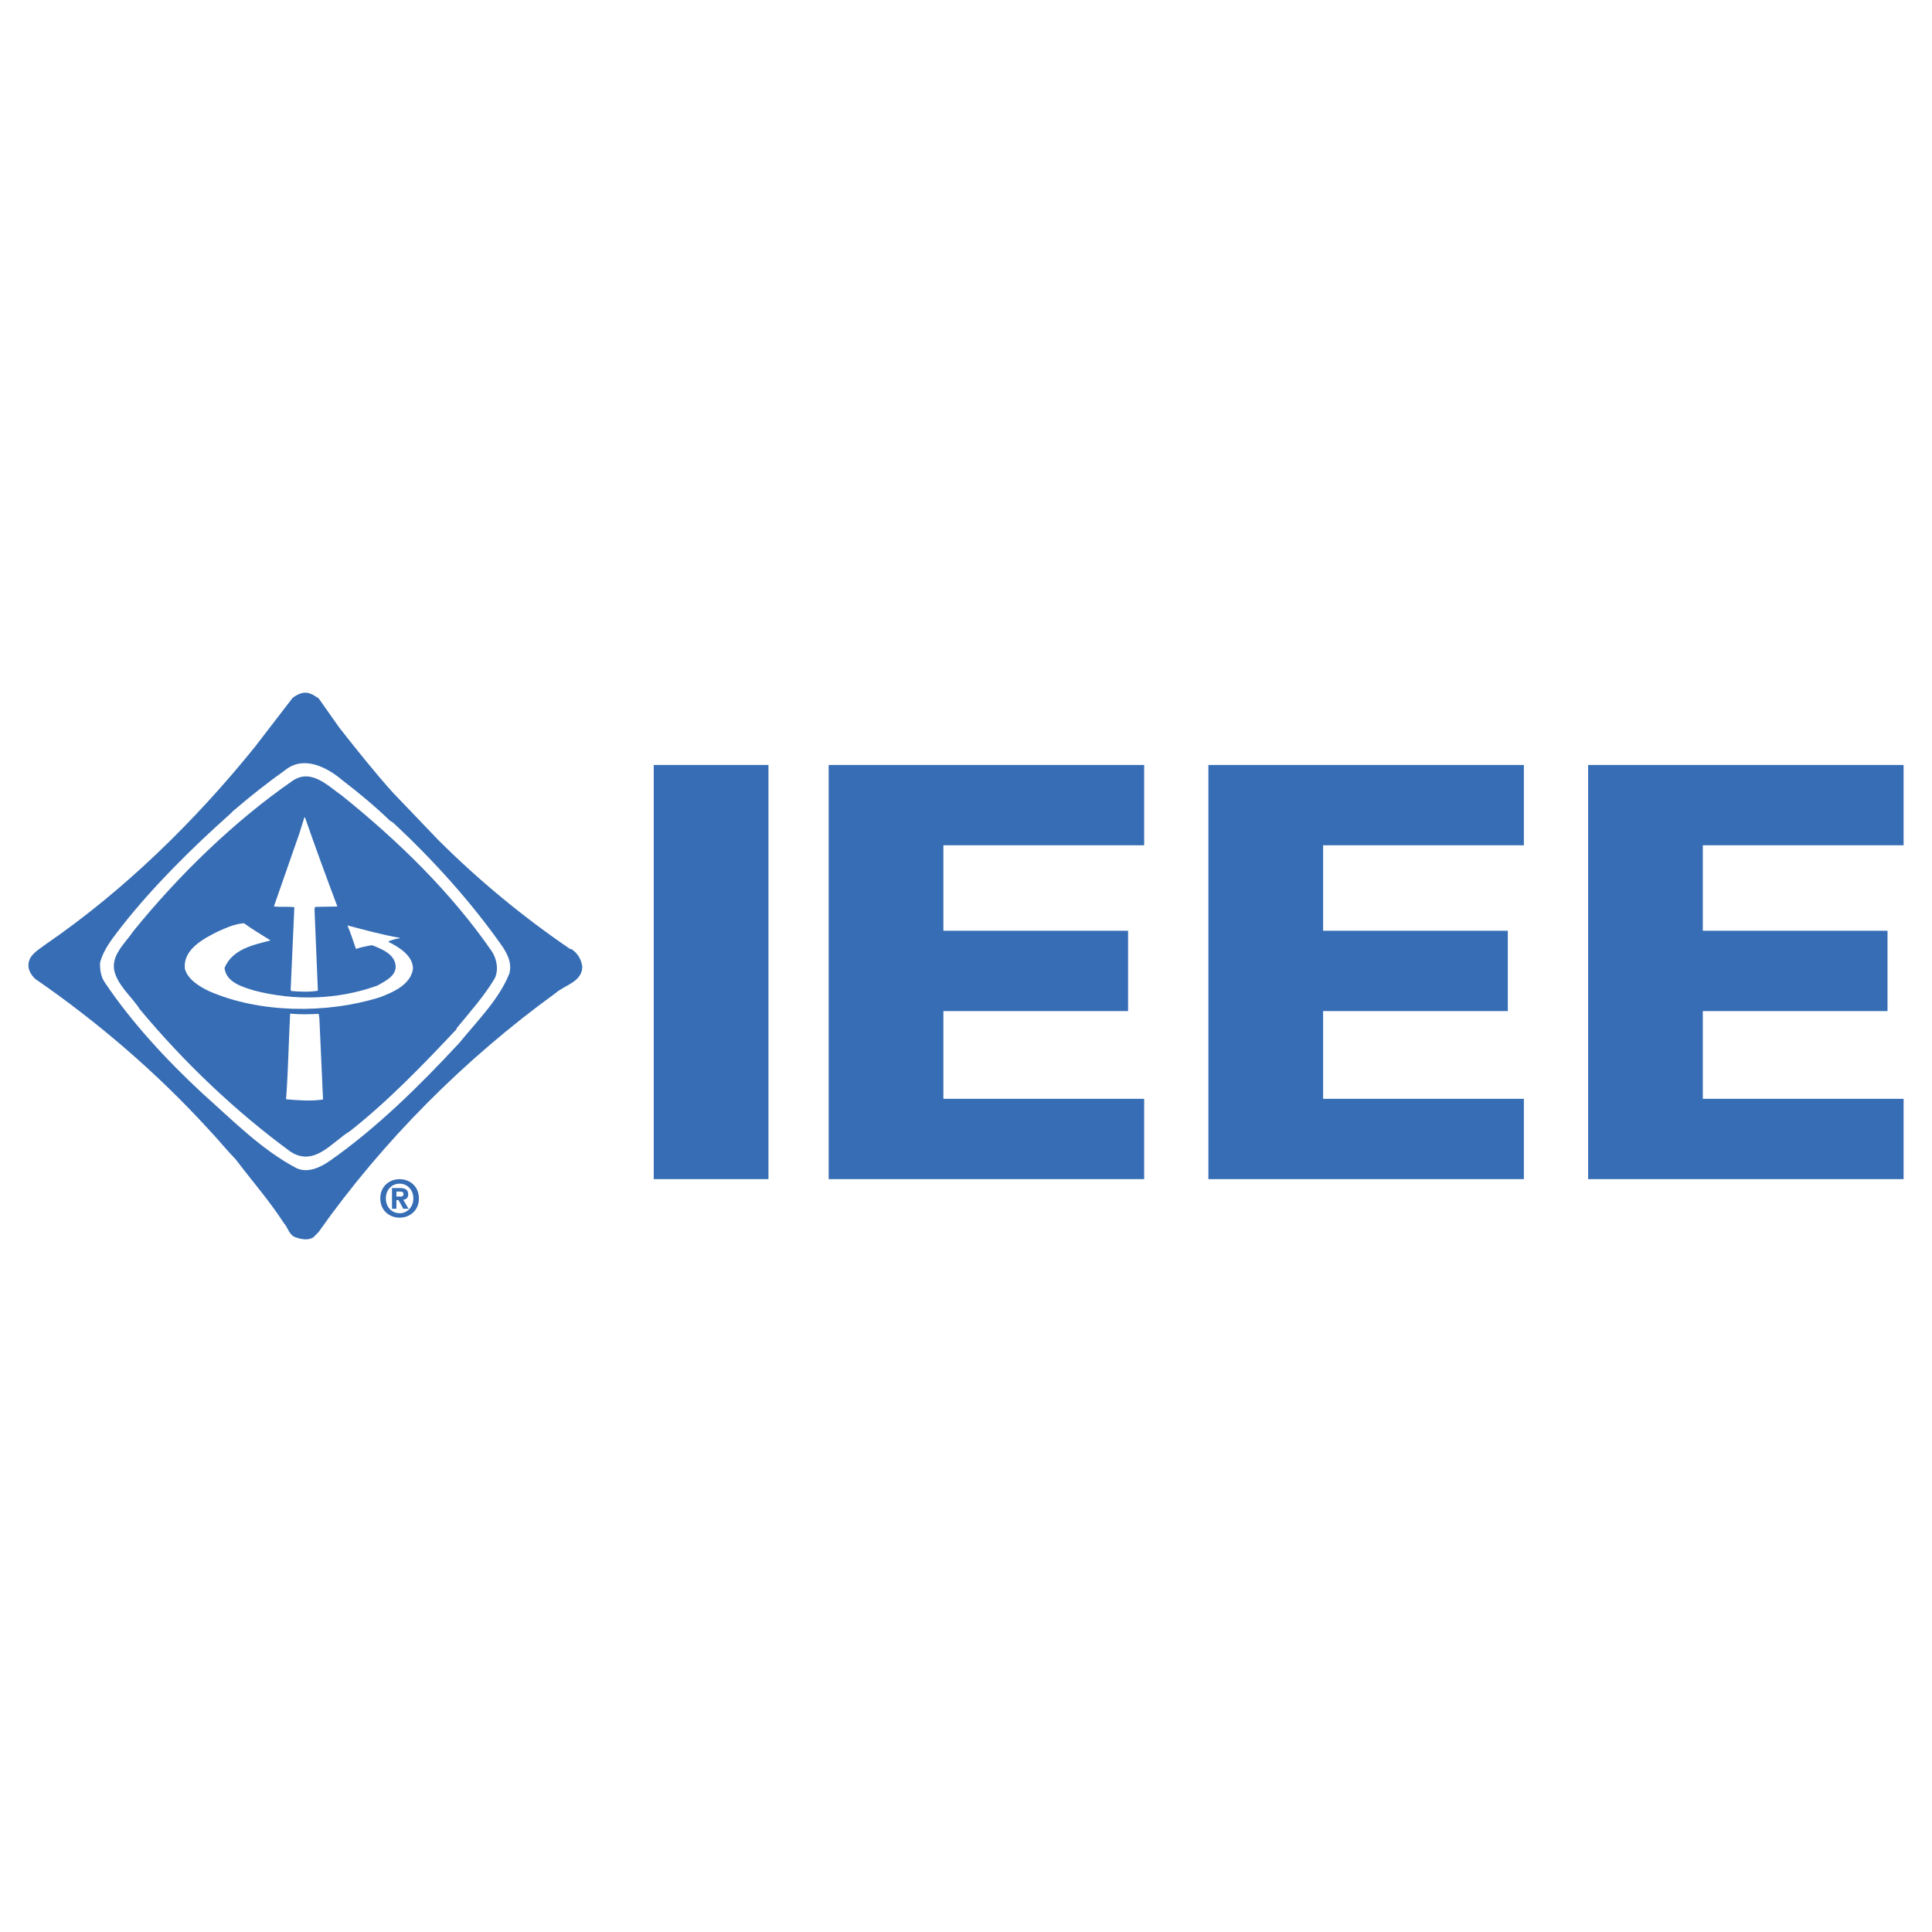
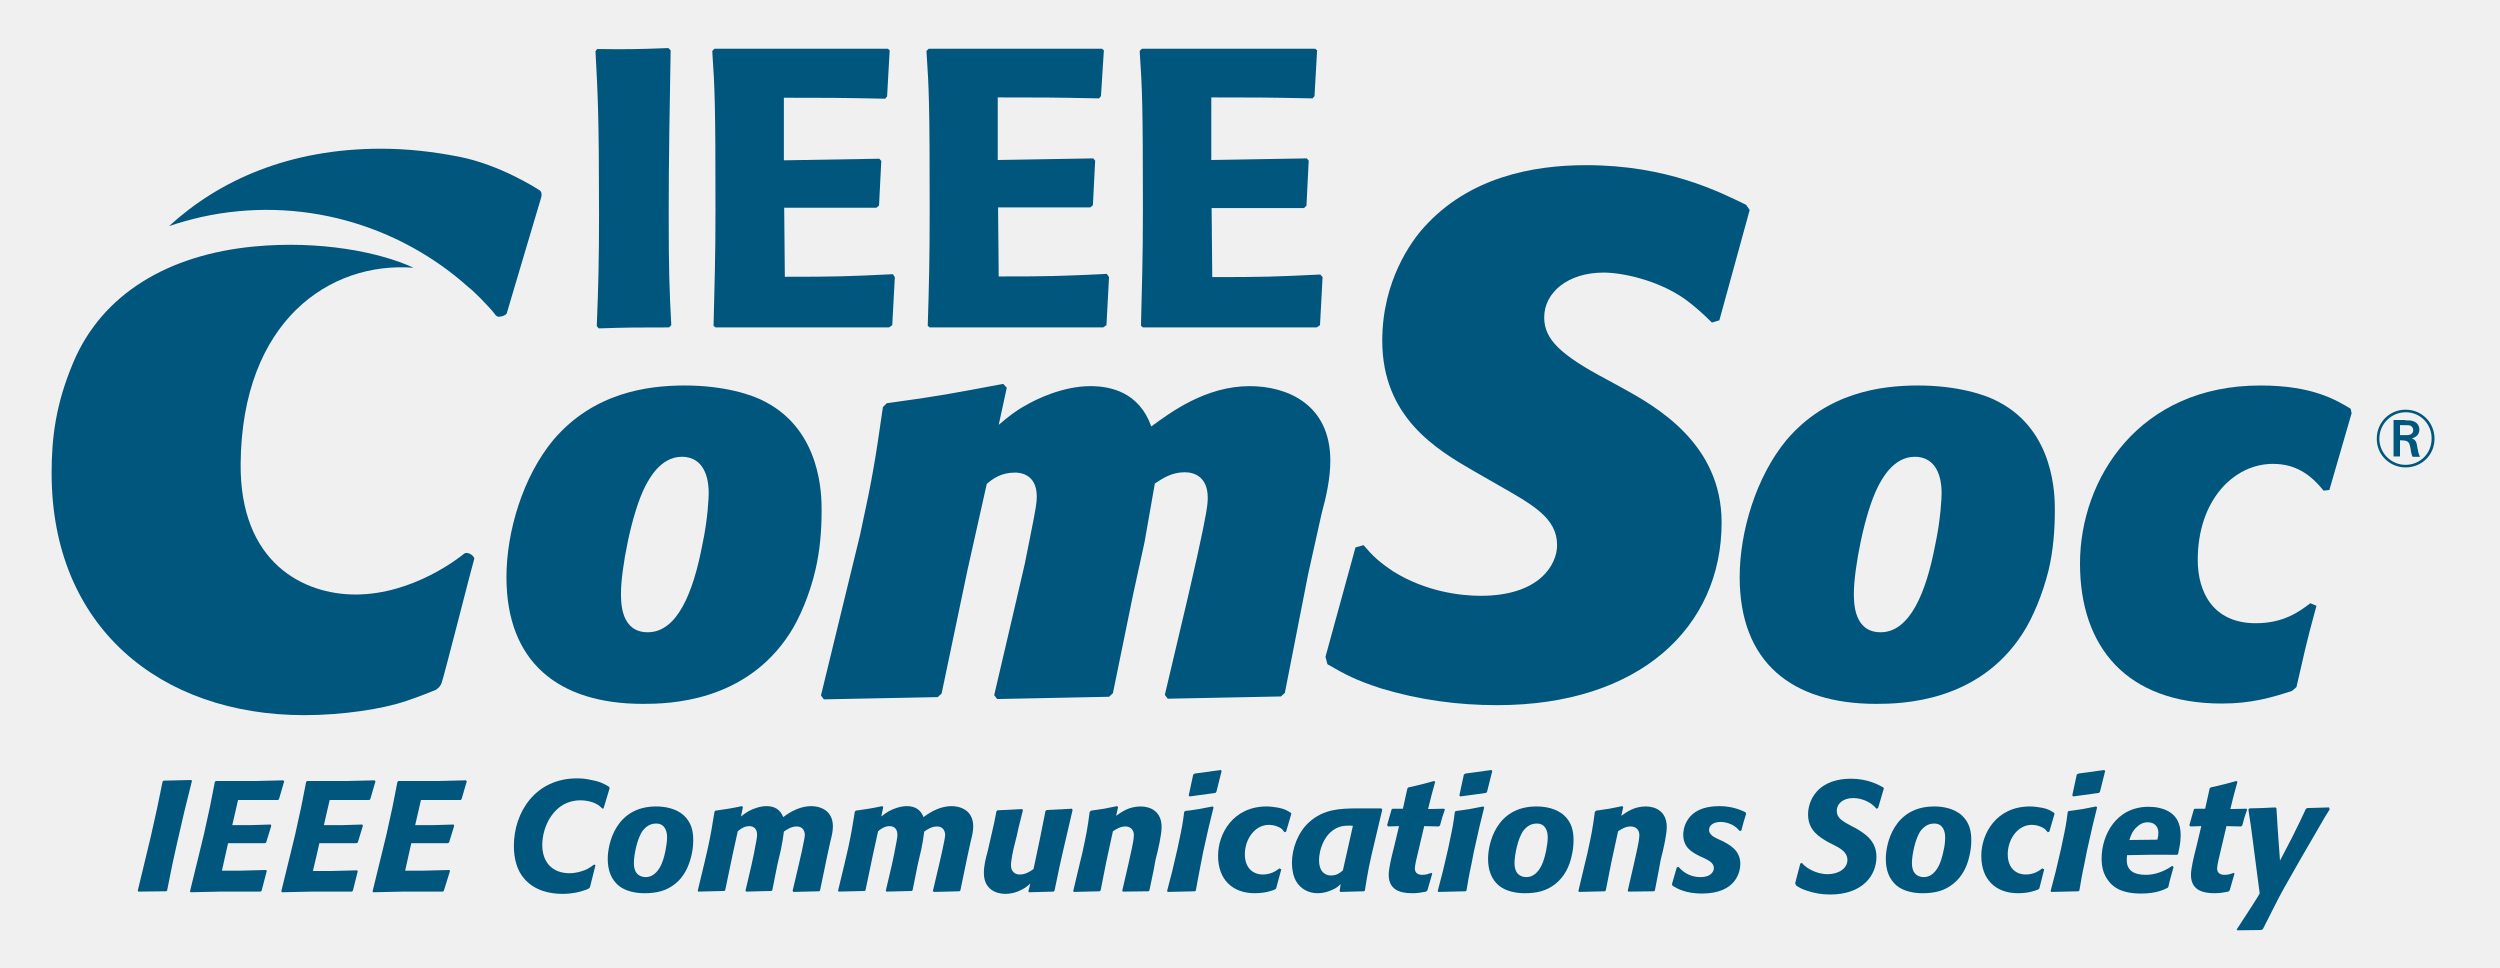
- <svg xmlns="http://www.w3.org/2000/svg" width="2500" height="2500" viewBox="0 0 192.756 192.756">
-   <g fill-rule="evenodd" clip-rule="evenodd">
-     <path fill="#fff" d="M0 0h192.756v192.756H0V0z" />
-     <path fill="#366db4" d="M65.224 76.323h11.445v41.318H65.224V76.323zM82.676 117.641V76.323h31.478v8.011H94.122v8.527h18.427v8.012H94.122v8.756h20.032v8.012H82.676zM120.562 117.641V76.323h31.475v8.011h-20.031v8.527h18.428v8.012h-18.428v8.756h20.031v8.012h-31.475zM158.447 117.641V76.323h31.475v8.011h-20.031v8.527h18.427v8.012h-18.427v8.756h20.031v8.012h-31.475zM33.866 72.616c1.699 2.154 3.486 4.41 5.324 6.453l4.54 4.742a91.949 91.949 0 0 0 13.146 10.867l.152.024a2.396 2.396 0 0 1 1.065 1.764c-.024 1.508-1.761 1.811-2.674 2.623-9.091 6.592-17.23 14.756-23.646 23.848l-.517.52c-.521.318-1.193.191-1.739 0-.697-.229-.772-.988-1.217-1.459-1.419-2.205-3.233-4.271-4.779-6.324-.913-.928-1.674-1.902-2.612-2.891-5.275-5.785-11.209-10.855-17.408-15.127-.444-.445-.812-1.029-.609-1.738.191-.786 1.103-1.255 1.712-1.736 7.746-5.313 14.847-12.247 20.842-19.678l3.742-4.869c.493-.378 1.154-.695 1.761-.429.279.075.597.328.85.479l2.067 2.931z" />
-     <path d="M28.515 76.787a70.47 70.47 0 0 0-5.085 3.982c-.139.088-.304.277-.392.367-3.892 3.474-7.746 7.277-10.891 11.283-.887 1.153-1.825 2.282-2.168 3.651-.013.734.102 1.42.496 1.977 2.661 3.969 6.188 7.762 9.698 11.02 3.031 2.699 5.947 5.668 9.407 7.479 1.141.533 2.422-.088 3.373-.76 4.704-3.311 8.901-7.455 12.88-11.74 1.838-2.256 3.944-4.322 4.983-6.908.279-1.029-.165-1.903-.671-2.678-3.106-4.437-6.885-8.632-10.955-12.412l-.266-.152c-1.471-1.42-3.144-2.813-4.754-4.043-1.535-1.307-3.828-2.486-5.655-1.066z" fill="#fff" />
-     <path d="M29.188 77.902c-5.795 4.006-11.373 9.432-15.861 14.972-.914 1.345-2.511 2.626-1.788 4.415.52 1.318 1.687 2.268 2.435 3.434 4.398 5.287 9.597 10.219 15.022 14.188 2.384 1.521 4.083-.938 5.934-2.068 3.791-2.99 7.303-6.629 10.625-10.166v-.088c1.33-1.611 2.738-3.195 3.777-4.932.458-.852.229-2.018-.28-2.766-4.019-5.82-9.292-10.966-14.883-15.467-1.446-1.015-3.119-2.789-4.981-1.522z" fill="#366db4" />
-     <path d="M30.366 81.554l-.506 1.622-2.536 7.266c.634.062 1.42 0 2.041.062v.064l-.368 8.215.064.09c.812.074 1.824.113 2.649-.027v-.125l-.33-7.975.051-.266 2.231-.038a357.585 357.585 0 0 1-3.233-8.888h-.063z" fill="#fff" />
-     <path d="M21.733 92.938c-1.422.71-3.513 1.79-3.284 3.739.304 1.066 1.458 1.75 2.371 2.195 5.045 2.219 11.741 2.295 17.064.633 1.319-.506 3.082-1.24 3.322-2.852-.013-1.333-1.42-2.168-2.435-2.675v-.063c.354-.139.762-.267 1.129-.306v-.038c-1.788-.317-3.513-.786-5.236-1.242.33.76.57 1.559.85 2.347a9.482 9.482 0 0 1 1.609-.37c.914.356 2.219.863 2.346 2.003.102 1.066-1.065 1.584-1.8 2.016-3.905 1.42-8.305 1.561-12.375.482-1.127-.354-2.751-.812-2.89-2.242.799-1.889 2.866-2.284 4.589-2.739-.887-.572-1.787-1.079-2.649-1.713-.925.053-1.774.458-2.611.825zM28.946 101.129c-.151 2.916-.189 5.617-.405 8.547 1.154.102 2.459.203 3.689.023l-.368-8.152-.064-.393c-.937.039-1.824.076-2.852-.025z" fill="#fff" />
-     <path d="M39.551 119.381v-.498h.31c.168 0 .396.016.396.227 0 .229-.117.271-.314.271h-.392zm0 .349h.209l.475.867h.524l-.528-.902c.275-.023.497-.16.497-.539 0-.473-.314-.623-.847-.623h-.771v2.064h.44v-.867h.001zm2.243-.164c0-1.213-.909-1.918-1.924-1.918-1.019 0-1.928.705-1.928 1.918s.909 1.92 1.928 1.92c1.015 0 1.924-.707 1.924-1.92zm-.553 0c0 .883-.63 1.479-1.371 1.479v-.006c-.76.006-1.374-.59-1.374-1.473s.614-1.471 1.374-1.471c.741.001 1.371.589 1.371 1.471z" fill="#366db4" />
+ <svg xmlns="http://www.w3.org/2000/svg" version="1.1" id="Layer_1" x="0px" y="0px" viewBox="0 0 775 300" style="enable-background:new 0 0 775 300;" xml:space="preserve">
+   <style type="text/css">
+ 	.st0{fill:#00567D;}
+ </style>
+   <path class="st0" d="M51.8,276.1l-0.3,0.2l-8.6,0.1l-0.2-0.3l1.6-6.6l2.5-10.4c1.7-7.5,2.2-9.8,3.6-16.8l0.3-0.3l8.6-0.2l0.2,0.3  c-2.1,8.4-2.6,10.3-4.6,19.2l-1.5,6.8L51.8,276.1L51.8,276.1z" />
+   <path class="st0" d="M81.1,276.1l-0.3,0.3H68.2l-9.1,0.2l-0.2-0.3l2.4-9.8l1.9-7.8c1.8-8,2.1-9.5,3.4-16.3l0.3-0.3h12.7l8.2-0.2  l0.3,0.3l-1.6,5.5l-0.3,0.3H73.8l-1.8,7.8h5.4l6.5-0.2l0.2,0.4l-1.6,5.2l-0.4,0.2H70.7l-0.7,3.1l-1.2,5.4h5.8l7.9-0.2l0.2,0.3  L81.1,276.1L81.1,276.1z" />
+   <path class="st0" d="M109.4,276.1l-0.3,0.3H96.5l-9.1,0.2l-0.2-0.3l2.4-9.8l1.9-7.8c1.8-8,2.1-9.5,3.4-16.3l0.3-0.3h12.7l8.2-0.2  l0.3,0.3l-1.6,5.5l-0.3,0.3h-12.3l-1.8,7.8h5.4l6.5-0.2l0.2,0.4l-1.6,5.2l-0.4,0.2H99l-0.7,3.1L97,270h5.8l7.9-0.2l0.2,0.3  L109.4,276.1L109.4,276.1z" />
+   <path class="st0" d="M137.6,276.1l-0.3,0.3h-12.5l-9.1,0.2l-0.2-0.3l2.4-9.8l1.9-7.8c1.8-8,2.1-9.5,3.4-16.3l0.3-0.3h12.7l8.2-0.2  l0.3,0.3l-1.6,5.5l-0.3,0.3h-12.3l-1.8,7.8h5.4l6.5-0.2l0.2,0.4l-1.6,5.2l-0.4,0.2h-11.3l-0.7,3.1l-1.2,5.4h5.8l7.9-0.2l0.2,0.3  L137.6,276.1L137.6,276.1z" />
+   <path class="st0" d="M182.9,275l-0.3,0.4c-0.5,0.2-0.9,0.5-1.5,0.6c-1.2,0.5-3.8,1.1-6.7,1.1c-3.8,0-8.5-0.9-11.8-4.6  c-2.4-2.7-3.3-6.4-3.3-10.3c0-10.4,6.7-20.9,19.5-20.9c1.5,0,2.9,0.1,4.5,0.5c2.8,0.5,4,1.2,5.5,2.1l0.2,0.4l-1.9,6.3l-0.3,0.1  c-0.5-0.4-0.8-0.8-1.3-1.1c-1.3-0.9-3.4-1.5-5.6-1.5c-8.2,0-11.8,8.2-11.8,13.8c0,5.4,3.1,8.8,8.5,8.8c1.1,0,2.2-0.2,3.3-0.5  c1.9-0.5,2.9-1.2,4.3-2.2l0.4,0.2L182.9,275L182.9,275z" />
+   <path class="st0" d="M209.4,273.9c-2.8,2.3-5.9,3-9.6,3c-2.5,0-5.9-0.5-8.2-2.5c-2.1-1.9-3.2-4.5-3.2-8.2c0-4.5,2.4-16.2,15-16.2  c3,0,6.2,0.7,8.5,2.7c2.5,2.3,3,5,3,7.8c0,1.6-0.2,3.3-0.6,4.9C213.5,268.7,212,271.8,209.4,273.9L209.4,273.9z M206.8,259.6  c0-1.8-0.6-4.3-3.4-4.3c-2.3,0-3.4,1.4-4,2c-1.9,2.4-2.9,7.9-2.9,10.2c0,1.2,0.2,1.8,0.3,2.1c0.5,1.6,1.9,2.3,3.4,2.3  c1.5,0,2.7-0.8,3.6-1.9c0.5-0.7,1.6-1.9,2.5-6.3C206.5,262.5,206.8,261,206.8,259.6L206.8,259.6z" />
+   <path class="st0" d="M254.2,276.1l-0.3,0.2l-7.9,0.2l-0.3-0.3l2-8.5l0.8-3.5c0.2-1.1,1-4.5,1-5.3c0-1.2-0.6-2.7-2.5-2.7  c-1.8,0-3.1,1-4,1.6c-0.3,2.4-0.4,2.9-0.9,5.5l-1.1,4.7l-1.6,8l-0.3,0.2l-7.8,0.2l-0.2-0.3l1.9-8.1l0.7-3.3c0.8-4.2,1-5.1,1-5.9  c0-2.5-1.8-2.7-2.4-2.7c-1.4,0-2.6,0.7-3.6,1.6l-1.6,7.3l-2.3,11l-0.3,0.2l-8,0.2l-0.2-0.3l2-8.3l1.2-5.2c1.1-5.2,1.2-6.2,2-11  l0.3-0.3c3.4-0.5,4.4-0.6,8.2-1.4l0.3,0.3l-0.6,2.9c0.7-0.6,1.5-1.1,2.3-1.6c1.6-0.9,3.8-1.6,5.6-1.6c2.6,0,4.3,1.1,5.2,3.4  c2.5-1.9,5.5-3.4,8.7-3.4c2.3,0,6.7,1,6.7,6.3c0,1.5-0.4,3.2-0.8,4.7l-1,4.6L254.2,276.1L254.2,276.1z" />
+   <path class="st0" d="M297.7,276.1l-0.3,0.2l-7.9,0.2l-0.3-0.3l2-8.5l0.8-3.5c0.2-1.1,1-4.5,1-5.3c0-1.2-0.6-2.7-2.5-2.7  c-1.8,0-3.1,1-4,1.6c-0.3,2.4-0.4,2.9-0.9,5.5l-1.1,4.7l-1.6,8l-0.3,0.2l-7.8,0.2l-0.2-0.3l1.9-8.1l0.7-3.3c0.8-4.2,1-5.1,1-5.9  c0-2.5-1.8-2.7-2.4-2.7c-1.4,0-2.6,0.7-3.6,1.6l-1.6,7.3l-2.3,11l-0.3,0.2l-8,0.2l-0.2-0.3l2-8.3l1.2-5.2c1.1-5.2,1.2-6.2,2-11  l0.3-0.3c3.4-0.5,4.4-0.6,8.2-1.4l0.3,0.3l-0.6,2.9c0.7-0.6,1.5-1.1,2.3-1.6c1.6-0.9,3.8-1.6,5.6-1.6c2.6,0,4.3,1.1,5.2,3.4  c2.5-1.9,5.5-3.4,8.7-3.4c2.3,0,6.7,1,6.7,6.3c0,1.5-0.4,3.2-0.8,4.7l-1,4.6L297.7,276.1L297.7,276.1z" />
+   <path class="st0" d="M326.9,276.1l-0.3,0.3l-7.6,0.2l-0.2-0.3l0.6-2.4c-2.2,2.1-5.1,3.2-7.7,3.2c-2.8,0-6.7-1.3-6.7-6.5  c0-2.3,0.6-4.6,1.2-6.8l1.1-4.8c0.8-3.4,1-4.3,1.6-7.5l0.3-0.3l7.7-0.4l0.2,0.4c-0.5,1.9-0.9,3.7-1.4,5.6c-0.3,1.6-0.7,3.1-1.1,4.7  c-0.5,1.8-1.2,5.2-1.2,6.8c0,1.8,1.2,2.8,2.7,2.8c1.9,0,3.3-1,4.3-1.7l2-9.5l1.7-8.5l0.4-0.3l7.8-0.4l0.2,0.4l-3,12.9l-1.1,4.9  L326.9,276.1L326.9,276.1z" />
+   <path class="st0" d="M356.3,276.1l-0.3,0.2l-7.9,0.1l-0.2-0.3l1.9-8.2l1.1-5c0.2-1,0.6-2.9,0.6-4c0-1.8-1.2-2.7-2.6-2.7  c-1.5,0-2.7,0.7-3.9,1.5c-1.9,8.5-2.4,11.1-3.8,18.3l-0.3,0.3l-8,0.2l-0.2-0.3l2-8.4l0.8-3.3c1.3-6,1.6-7.5,2.3-12.8l0.4-0.4  c3.7-0.5,4.3-0.6,8.1-1.4l0.3,0.3l-0.6,2.7c1.7-1.2,4-2.9,7.6-2.9c3,0,6.5,1.5,6.5,6.4c0,2.2-1,6.8-1.9,10.2l-0.6,3.3L356.3,276.1  L356.3,276.1z" />
+   <path class="st0" d="M372.3,267.6c-0.8,4.1-1,5.1-1.6,8.5l-0.3,0.2l-8.4,0.2l-0.2-0.3c1.5-5.7,1.8-6.8,3.2-13l0.5-2.4  c0.9-4.2,1.1-5.2,1.6-9.1l0.3-0.3c4.1-0.5,5-0.7,8.5-1.4l0.3,0.3c-1.2,4.7-1.6,6.5-3.2,13.7L372.3,267.6L372.3,267.6z M377.1,245.4  l-0.3,0.4l-8,1.1l-0.3-0.3l1.4-6.5l0.5-0.3l8-1.1l0.3,0.3L377.1,245.4L377.1,245.4z" />
+   <path class="st0" d="M397.2,269.5l-1.6,5.9l-0.3,0.3c-0.5,0.2-0.9,0.4-1.4,0.5c-1.1,0.4-3,0.7-4.9,0.7c-6.9,0-11.4-4.2-11.4-11.6  c0-6.8,4.6-15.3,15.1-15.3c1.2,0,2.5,0.2,3.7,0.4c1.9,0.4,2.7,0.9,3.8,1.6l0.1,0.3l-1.6,5.5l-0.5,0.2c-0.3-0.4-0.6-0.7-0.8-1  c-1-0.8-2.6-1.3-4-1.3c-4.6,0-7.5,4.7-7.5,9.1c0,4.7,3,6.3,5.5,6.3c2.8,0,4.4-1.3,5.2-1.9L397.2,269.5L397.2,269.5z" />
+   <path class="st0" d="M426.3,260.3c-1.9,7.8-2.2,9.6-3.2,15.8l-0.3,0.2l-7.3,0.2l-0.2-0.3l0.3-2.1c-0.8,0.7-1.3,1.2-2.5,1.7  c-1.5,0.7-3,1.1-4.6,1.1c-2.8,0-5.3-1.3-6.7-3.7c-0.8-1.4-1.3-3.4-1.3-5.7c0-4.5,1.9-9.5,5.3-12.6c4.6-4.2,9.9-4.2,14.2-4.3h8.2  l0.3,0.4L426.3,260.3L426.3,260.3z M419.4,256c-1.2-0.1-2.5-0.1-3.7,0.2c-5.2,1.4-6.8,7.5-6.8,10.4c0,4.2,2.5,4.8,3.7,4.8  c1.8,0,2.8-0.8,3.7-1.6L419.4,256L419.4,256z" />
+   <path class="st0" d="M442.5,276l-0.4,0.4c-1.5,0.3-2.7,0.5-4.3,0.5c-4.2,0-7.3-1.3-7.3-5.7c0-2,0.9-5.7,1.6-8.4l1.6-6.7l-3.4,0.1  l-0.3-0.4l1.4-4.9l0.3-0.2h3.2l1.4-6.3l0.3-0.3c3.7-0.8,4.6-1.1,8-2l0.3,0.3l-1.1,4l-1.1,4.4l5-0.1l0.2,0.3c-0.7,2-0.9,2.6-1.5,4.9  l-0.4,0.3l-4.5-0.1l-2,8.5c-0.3,1.1-0.9,3.8-0.9,4.6c0,1.6,1.2,2,2.3,2c1.2,0,1.9-0.3,2.8-0.6l0.3,0.2L442.5,276L442.5,276z" />
+   <path class="st0" d="M456.2,267.6c-0.9,4.1-1,5.1-1.6,8.5l-0.3,0.2l-8.4,0.2l-0.2-0.3c1.5-5.7,1.8-6.8,3.2-13l0.5-2.4  c0.9-4.2,1.1-5.2,1.6-9.1l0.3-0.3c4.1-0.5,5-0.7,8.5-1.4l0.3,0.3c-1.2,4.7-1.6,6.5-3.2,13.7L456.2,267.6L456.2,267.6z M461,245.4  l-0.3,0.4l-8,1.1l-0.3-0.3l1.4-6.5l0.5-0.3l8-1.1l0.3,0.3L461,245.4L461,245.4z" />
+   <path class="st0" d="M482.3,273.9c-2.8,2.3-5.9,3-9.6,3c-2.5,0-5.9-0.5-8.2-2.5c-2.1-1.9-3.2-4.5-3.2-8.2c0-4.5,2.4-16.2,15-16.2  c3,0,6.2,0.7,8.5,2.7c2.5,2.3,3,5,3,7.8c0,1.6-0.2,3.3-0.6,4.9C486.5,268.7,484.9,271.8,482.3,273.9L482.3,273.9z M479.8,259.6  c0-1.8-0.6-4.3-3.4-4.3c-2.3,0-3.4,1.4-4,2c-1.9,2.4-2.9,7.9-2.9,10.2c0,1.2,0.2,1.8,0.3,2.1c0.5,1.6,1.9,2.3,3.4,2.3  c1.5,0,2.7-0.8,3.6-1.9c0.5-0.7,1.6-1.9,2.5-6.3C479.5,262.5,479.8,261,479.8,259.6L479.8,259.6z" />
+   <path class="st0" d="M513,276.1l-0.3,0.2l-7.9,0.1l-0.2-0.3l1.9-8.2l1.1-5c0.2-1,0.6-2.9,0.6-4c0-1.8-1.2-2.7-2.7-2.7  c-1.5,0-2.7,0.7-3.9,1.5c-1.9,8.5-2.4,11.1-3.8,18.3l-0.3,0.3l-8,0.2l-0.2-0.3l2-8.4l0.8-3.3c1.3-6,1.6-7.5,2.3-12.8l0.4-0.4  c3.7-0.5,4.3-0.6,8.1-1.4l0.3,0.3l-0.6,2.7c1.7-1.2,4-2.9,7.6-2.9c3,0,6.5,1.5,6.5,6.4c0,2.2-1,6.8-1.9,10.2l-0.6,3.3L513,276.1  L513,276.1z" />
+   <path class="st0" d="M518.3,274.1l1.5-5.2l0.5-0.2c0.9,1,3,3.2,6.8,3.2c3.7,0,4.2-2.1,4.2-2.8c0-1.6-1.6-2.4-3.3-3.2l-1.1-0.5  c-2.6-1.3-5.1-2.8-5.1-6.7c0-1.2,0.5-8.8,11.1-8.8c2.7,0,5.4,0.5,8.2,1.9l0.2,0.5c-0.8,2.5-0.9,2.9-1.5,5.2l-0.5,0.1  c-0.5-0.5-0.9-1-1.5-1.4c-1.2-0.9-3-1.4-4.3-1.4c-2.7,0-3.7,1.3-3.7,2.5c0,1.5,1.7,2.3,3,2.9l1.1,0.5c2.1,1.1,5.6,2.8,5.6,7.1  c0,2.3-1.2,9.2-11.9,9.2c-5,0-7.6-1.5-9.1-2.4L518.3,274.1L518.3,274.1z" />
+   <path class="st0" d="M556.5,273.8l1.6-6.1l0.5-0.2c0.6,0.7,1.1,1.2,2.3,1.9c2.4,1.4,4.7,1.6,5.6,1.6c3.5,0,6.2-1.8,6.2-4.4  c0-2.4-2.1-3.6-4.5-4.8l-1.6-0.8c-2.5-1.5-6.1-3.5-6.1-8.5c0-2,0.6-4.7,2.6-7c2.6-3,6.6-4.1,10.7-4.1c5.2,0,8.6,1.9,10,2.7l0.2,0.3  l-1.8,6.1l-0.5,0.2c-0.6-0.7-0.9-1-1.6-1.5c-1.6-1.1-3.6-1.8-5.6-1.8c-3.1,0-5.1,1.7-5.1,4c0,2.1,1.6,3.1,4.6,4.7l1.2,0.6  c2.5,1.5,6.5,3.7,6.5,8.9c0,5.8-4.3,11.7-14.4,11.7c-2.5,0-4.9-0.4-7.2-1.2c-1.6-0.5-2.4-1-3.3-1.6L556.5,273.8L556.5,273.8z" />
+   <path class="st0" d="M605.6,273.9c-2.8,2.3-5.9,3-9.6,3c-2.5,0-5.9-0.5-8.2-2.5c-2.1-1.9-3.2-4.5-3.2-8.2c0-4.5,2.4-16.2,15-16.2  c3,0,6.2,0.7,8.5,2.7c2.5,2.3,3,5,3,7.8c0,1.6-0.2,3.3-0.6,4.9C609.8,268.7,608.2,271.8,605.6,273.9L605.6,273.9z M603,259.6  c0-1.8-0.6-4.3-3.4-4.3c-2.3,0-3.4,1.4-4,2c-1.9,2.4-2.9,7.9-2.9,10.2c0,1.2,0.2,1.8,0.3,2.1c0.5,1.6,1.9,2.3,3.4,2.3  c1.5,0,2.7-0.8,3.6-1.9c0.5-0.7,1.6-1.9,2.5-6.3C602.8,262.5,603,261,603,259.6L603,259.6z" />
+   <path class="st0" d="M633.7,269.5l-1.5,5.9l-0.3,0.3c-0.5,0.2-0.9,0.4-1.4,0.5c-1.1,0.4-3,0.7-4.9,0.7c-6.9,0-11.4-4.2-11.4-11.6  c0-6.8,4.6-15.3,15.1-15.3c1.2,0,2.5,0.2,3.7,0.4c2,0.4,2.7,0.9,3.8,1.6l0.1,0.3l-1.6,5.5l-0.5,0.2c-0.3-0.4-0.6-0.7-0.9-1  c-1-0.8-2.6-1.3-4-1.3c-4.6,0-7.5,4.7-7.5,9.1c0,4.7,3,6.3,5.5,6.3c2.8,0,4.4-1.3,5.2-1.9L633.7,269.5L633.7,269.5z" />
+   <path class="st0" d="M646.2,267.6c-0.9,4.1-1,5.1-1.6,8.5l-0.3,0.2l-8.4,0.2l-0.2-0.3c1.5-5.7,1.8-6.8,3.2-13l0.5-2.4  c0.9-4.2,1.1-5.2,1.6-9.1l0.3-0.3c4.1-0.5,5-0.7,8.5-1.4l0.3,0.3c-1.2,4.7-1.6,6.5-3.2,13.7L646.2,267.6L646.2,267.6z M651,245.4  l-0.3,0.4l-8,1.1l-0.3-0.3l1.4-6.5l0.5-0.3l8-1.1l0.3,0.3L651,245.4L651,245.4z" />
+   <path class="st0" d="M673.8,268.8c-0.3,1.1-0.6,2.1-0.9,3.2c-0.3,1-0.5,2-0.7,2.9l-0.2,0.3c-1.2,0.6-3.5,1.8-8.3,1.8  c-6.8,0-9-2.6-9.9-3.7c-1.8-2.2-2.3-4.6-2.3-7.2c0-7.1,4.4-16,14.6-16c2.3,0,4.5,0.5,6.1,1.4c3.6,2,3.8,5.6,3.8,7.6  c0,2.3-0.5,4.1-0.8,5.7l-0.4,0.2c-7.1-0.1-9.2,0-15.4,0.1c-0.1,0.5-0.1,1-0.1,1.6c0,2.9,1.9,4.5,5.9,4.5c2.9,0,5.8-1.1,8.2-2.8  L673.8,268.8L673.8,268.8z M668.8,260.3c0.2-0.7,0.3-1.5,0.3-2.2c0-1.6-1-3.2-3.3-3.2c-0.8,0-2.1,0.2-3.4,1.5  c-1.4,1.2-1.9,2.8-2.3,4L668.8,260.3L668.8,260.3z" />
+   <path class="st0" d="M691.2,276l-0.4,0.4c-1.6,0.3-2.7,0.5-4.3,0.5c-4.2,0-7.3-1.3-7.3-5.7c0-2,0.9-5.7,1.6-8.4l1.6-6.7l-3.4,0.1  l-0.3-0.4l1.4-4.9l0.3-0.2h3.2l1.4-6.3l0.3-0.3c3.7-0.8,4.6-1.1,8-2l0.3,0.3l-1.1,4l-1.1,4.4l5-0.1l0.2,0.3c-0.7,2-0.9,2.6-1.5,4.9  l-0.4,0.3l-4.5-0.1l-2,8.5c-0.3,1.1-0.9,3.8-0.9,4.6c0,1.6,1.2,2,2.3,2c1.2,0,2-0.3,2.8-0.6l0.3,0.2L691.2,276L691.2,276z" />
+   <path class="st0" d="M722.2,250.9c-1.2,1.9-1.4,2.2-3,5c-1.5,2.7-4,6.8-5.4,9.3l-4.1,7.2c-3.1,5.4-3.5,6.3-8.2,15.6l-0.5,0.3  l-7.4,0.1l-0.2-0.3c2.9-4.5,7.1-10.8,7.1-11.2l-1-7.6l-1.1-8.5c-0.6-4.7-0.8-6-1.4-9.8l0.3-0.4c3.6-0.1,4.6-0.1,8.1-0.3l0.3,0.3  l0.4,6.5l0.7,9.7l3.7-7.1c2.4-4.9,2.7-5.4,4.3-8.9l0.4-0.3l6.8-0.2L722.2,250.9L722.2,250.9z" />
+   <path class="st0" d="M110.2,184.3c-16.1,0-35.9-9.8-35.6-40.6C75,99.6,102.1,81,128.2,83c-10.6-4.9-29.1-8.5-49.3-6.6  c-26.6,2.5-47.2,14.6-56.2,36c-5.4,12.8-6.7,23.2-6.7,34.3c0,47.6,33.6,75,78.4,75c11.7,0,24.3-1.9,31.5-4.4c3.2-1,9.1-3.4,9.1-3.4  s1.4-0.7,1.9-2.2c0.5-1,9.8-37.7,10.1-38.4s-1.9-2.6-3.2-1.6C142.7,172.6,128.2,184.3,110.2,184.3L110.2,184.3z" />
+   <path class="st0" d="M167.3,59c-1.1-0.7-12.3-7.9-24.9-10.4c-8.2-1.6-16.1-2.5-24.3-2.5c-28.3,0-50.1,9.7-65.7,24  c3.2-1.1,6.5-2,9.9-2.8c30.7-6.8,61.3,2.3,83,21.8c1.1,0.7,6.5,6.1,8.2,8.4c0.1,0.2-0.1,0,0.5,0.5c0.5,0.5,2.8-0.1,3.1-0.9  c0.2-0.8,10.6-35.6,10.7-36S168.1,59.6,167.3,59L167.3,59z" />
+   <path class="st0" d="M398.3,214.8l-1.2,1.1l-35.1,0.7l-0.9-1.2l7.2-30.5l2.8-12.3c3-13.6,3.3-16.2,3.3-18.3c0-6.5-4.2-7.9-7.1-7.9  c-4.1,0-6.9,1.9-9.3,3.5l-3.2,18.2l-3.5,16l-6.3,30.8l-1.2,1.1l-34.7,0.7l-0.9-1.2l6.7-28.7l2.8-12.1c0.9-4.7,1.9-9.3,2.8-14.1  c0.3-1.8,0.9-4.4,0.9-6.7c0-7.2-5.6-7.4-6.7-7.4c-4.4,0-6.9,1.9-8.8,3.5l-6,26.8l-8,38.2l-1.2,1.1l-35.3,0.7l-0.9-1.2l7.2-29.6  l4.9-20.1c4.1-18.9,4.7-23.1,7.1-39.7l1.2-1.2c16.8-2.3,20.1-3,36.1-6l1.1,1.2l-2.5,11.5c2.7-2.3,5.3-4.4,8.3-6  c3.2-1.9,11.6-6,20.1-6c6.2,0,15.1,1.8,18.9,12.5c6-4.4,16.9-12.5,30.5-12.5c11.6,0,25,5.6,25,23.1c0,5.3-1.2,11-2.7,16.4l-4.2,18.9  L398.3,214.8L398.3,214.8z" />
+   <path class="st0" d="M410.9,203.6l9.3-33.9l2.5-0.7c2.9,3.4,4.8,5.2,9.3,8.2c10,6.2,20.7,7.5,27,7.5c18.4,0,23.7-9.8,23.7-15.7  c0-8.4-7.5-12.5-18.2-18.6l-7.5-4.3c-11.8-6.8-28.5-16.8-28.5-40.5c0-18.6,9.1-30.9,12.9-35.1c13.9-15.5,33.6-19.3,50.3-19.3  c25,0,41.2,8.2,49.6,12.3l1.1,1.6L533,99.3l-2.3,0.7c-2.7-2.7-5.5-5.2-8.4-7.3c-8.4-5.9-19.4-8.2-25.2-8.2  c-11.1,0-18.4,6.2-18.4,13.9c0,6.8,5,11.6,19.5,19.3l4.6,2.5c10.7,5.9,30.9,17.3,30.9,41.8c0,32.5-25.5,56.6-69.6,56.6  c-12.1,0-24.1-1.6-36-5.2c-7.7-2.5-11.1-4.3-16.6-7.5L410.9,203.6L410.9,203.6z" />
+   <path class="st0" d="M627,196.4c-13.7,21.3-37.4,21.8-45.4,21.8c-26.3,0-42.3-13-42.3-39.3c0-14.1,5.1-31.2,14.6-42.6  c12.5-14.6,29.1-16.8,40.7-16.8c12,0,20.9,2.8,25,5.1c17.4,9.1,17.4,29.2,17.4,33.5c0,6.3-0.5,12.5-1.9,18.5  C633.2,184.4,630,191.8,627,196.4L627,196.4z M601.9,152.9c0-6.9-2.8-11.3-8.3-11.3c-6.9,0-10.4,7.4-11.3,9  c-4.4,8.5-7.6,26.1-7.6,33.3c0,3,0,12.1,8.3,12.1c9.1,0,14.1-12.4,16.9-27C601.7,160.7,601.9,153.8,601.9,152.9L601.9,152.9z" />
+   <path class="st0" d="M718.1,187.8c-3.5,12.7-3.8,15-6.2,25.2l-1.4,1.2c-6.5,2.1-12.7,3.9-21.7,3.9c-29.6,0-44-17.6-44-43.4  c0-26.3,18.3-55.2,55.9-55.2c16.4,0,23.6,4.6,28,7.2l0.3,1.4l-6.9,23.8l-1.8,0.2c-4.2-5.3-9-8.3-15.7-8.3c-12,0-23.3,11.1-23.3,29.8  c0,9.9,4.7,19.6,18,19.6c8.5,0,13.4-3.5,16.9-6.2L718.1,187.8L718.1,187.8z" />
+   <path class="st0" d="M244.8,196.4c-13.8,21.3-37.4,21.8-45.5,21.8c-26.3,0-42.3-13-42.3-39.3c0-14.1,5.1-31.2,14.6-42.6  c12.5-14.6,29.1-16.8,40.7-16.8c12,0,20.9,2.8,25,5.1c17.4,9.1,17.4,29.2,17.4,33.5c0,6.3-0.5,12.5-1.9,18.5  C251,184.4,247.8,191.8,244.8,196.4L244.8,196.4z M219.7,152.9c0-6.9-2.8-11.3-8.3-11.3c-6.9,0-10.4,7.4-11.3,9  c-4.4,8.5-7.6,26.1-7.6,33.3c0,3,0,12.1,8.3,12.1c9.2,0,14.1-12.4,16.9-27C219.5,160.7,219.7,153.8,219.7,152.9L219.7,152.9z" />
+   <path class="st0" d="M207.9,15.6c-0.3,16.9-0.6,33.8-0.6,50.6c0,17.7,0.2,23.4,0.8,34.6l-0.7,0.7c-10.2,0-12.6,0-21.8,0.3l-0.6-0.7  c0.5-12.7,0.7-20.2,0.7-34.6c0-31.2-0.4-37.4-1.1-50.6l0.5-0.7c8.8,0.1,11.6,0.1,22.1-0.3L207.9,15.6L207.9,15.6z" />
+   <path class="st0" d="M277.4,85.9l-0.8,14.9l-1,0.7h-53.8l-0.6-0.5c0.3-12.9,0.6-20.5,0.6-36c0-32.8-0.2-37.3-1-49.2l0.7-0.7h53.7  l0.6,0.5L275,29.9l-0.6,0.7c-14.8-0.3-17.6-0.3-31.4-0.3v19.4l29.6-0.5l0.6,0.7l-0.7,13.8l-0.8,0.7h-28.6l0.2,21.4  c15.6,0,19.1-0.1,33.5-0.8L277.4,85.9L277.4,85.9z" />
+   <path class="st0" d="M343.8,85.9l-0.8,14.9l-1,0.7h-53.8l-0.6-0.5c0.4-12.9,0.6-20.5,0.6-36c0-32.8-0.2-37.3-1-49.2l0.7-0.7h53.7  l0.6,0.5l-0.9,14.2l-0.6,0.7c-14.8-0.3-17.6-0.3-31.4-0.3v19.4l29.6-0.5l0.6,0.7l-0.7,13.8l-0.8,0.7h-28.6l0.2,21.4  c15.6,0,19.1-0.1,33.5-0.8L343.8,85.9L343.8,85.9z" />
+   <path class="st0" d="M410,85.9l-0.8,14.9l-1,0.7h-53.9l-0.6-0.5c0.3-12.9,0.6-20.5,0.6-36c0-32.8-0.2-37.3-1-49.2l0.7-0.7h53.7  l0.6,0.5l-0.8,14.2l-0.6,0.7c-14.8-0.3-17.6-0.3-31.4-0.3v19.4l29.6-0.5l0.6,0.7L405,63.8l-0.8,0.7h-28.6l0.2,21.4  c15.6,0,19.1-0.1,33.5-0.8L410,85.9L410,85.9z" />
+   <g>
+     <path class="st0" d="M745.7,144.9c-4.6,0-8.9-3.6-8.9-8.9c0-5.2,4.1-9,8.9-9c5.2,0,9,4.1,9,9C754.7,141,750.8,144.9,745.7,144.9z    M745.8,127.8c-4.6,0-8.2,3.7-8.2,8.2c0,4.5,3.7,8.1,8.1,8.1c4.6,0,8.1-3.6,8.1-8.1C753.9,131.6,750.4,127.8,745.8,127.8z    M745.6,130.3c1.2,0,1.9,0,2.6,0.3c1.2,0.4,1.8,1.5,1.8,2.6c0,1.4-0.9,2.3-2.3,2.7c0.9,0.4,1.4,0.8,1.6,2.4   c0.3,1.7,0.4,2.3,0.9,3.3h-2.3c-0.1-0.2-0.3-0.6-0.5-1.6c0-0.3-0.2-1.5-0.3-1.7c-0.3-1.6-1.1-1.7-2.5-1.8H744v5h-2v-11.3H745.6z    M744,134.9h1.7c0.8,0,2.4,0,2.4-1.6c0-0.4-0.2-1-0.8-1.3c-0.4-0.2-0.7-0.2-2-0.2H744V134.9z" />
  </g>
</svg>
